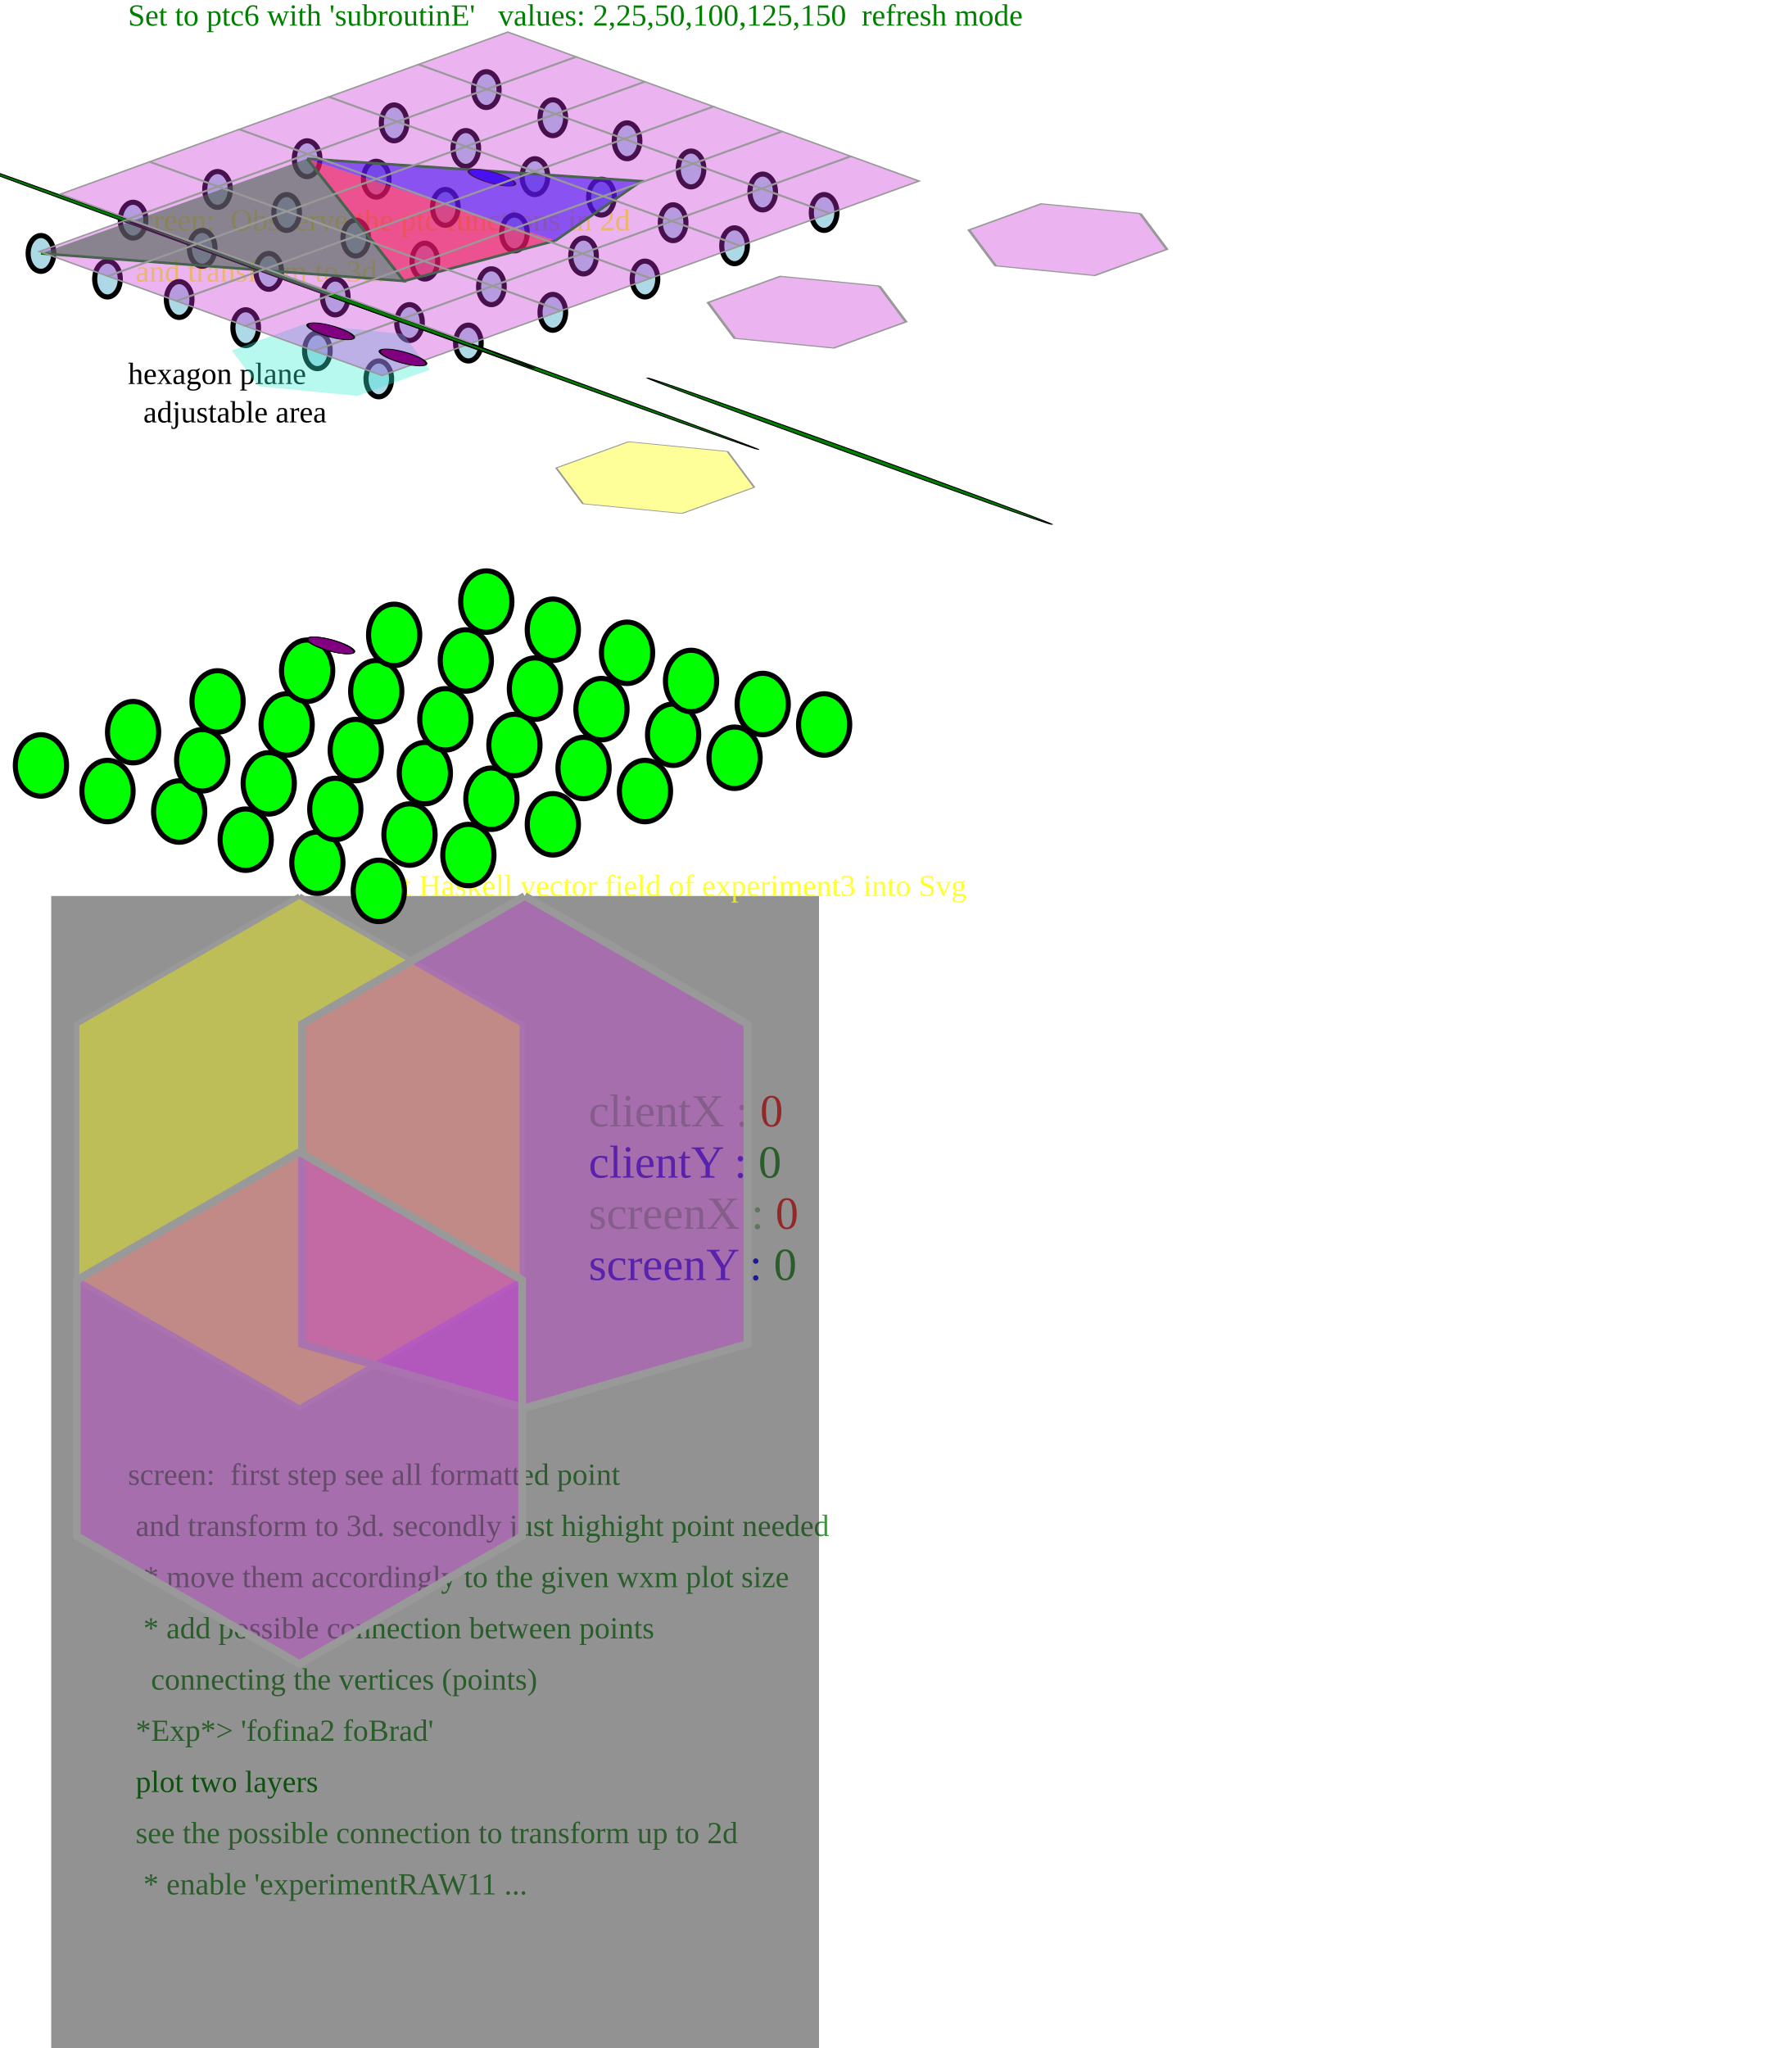
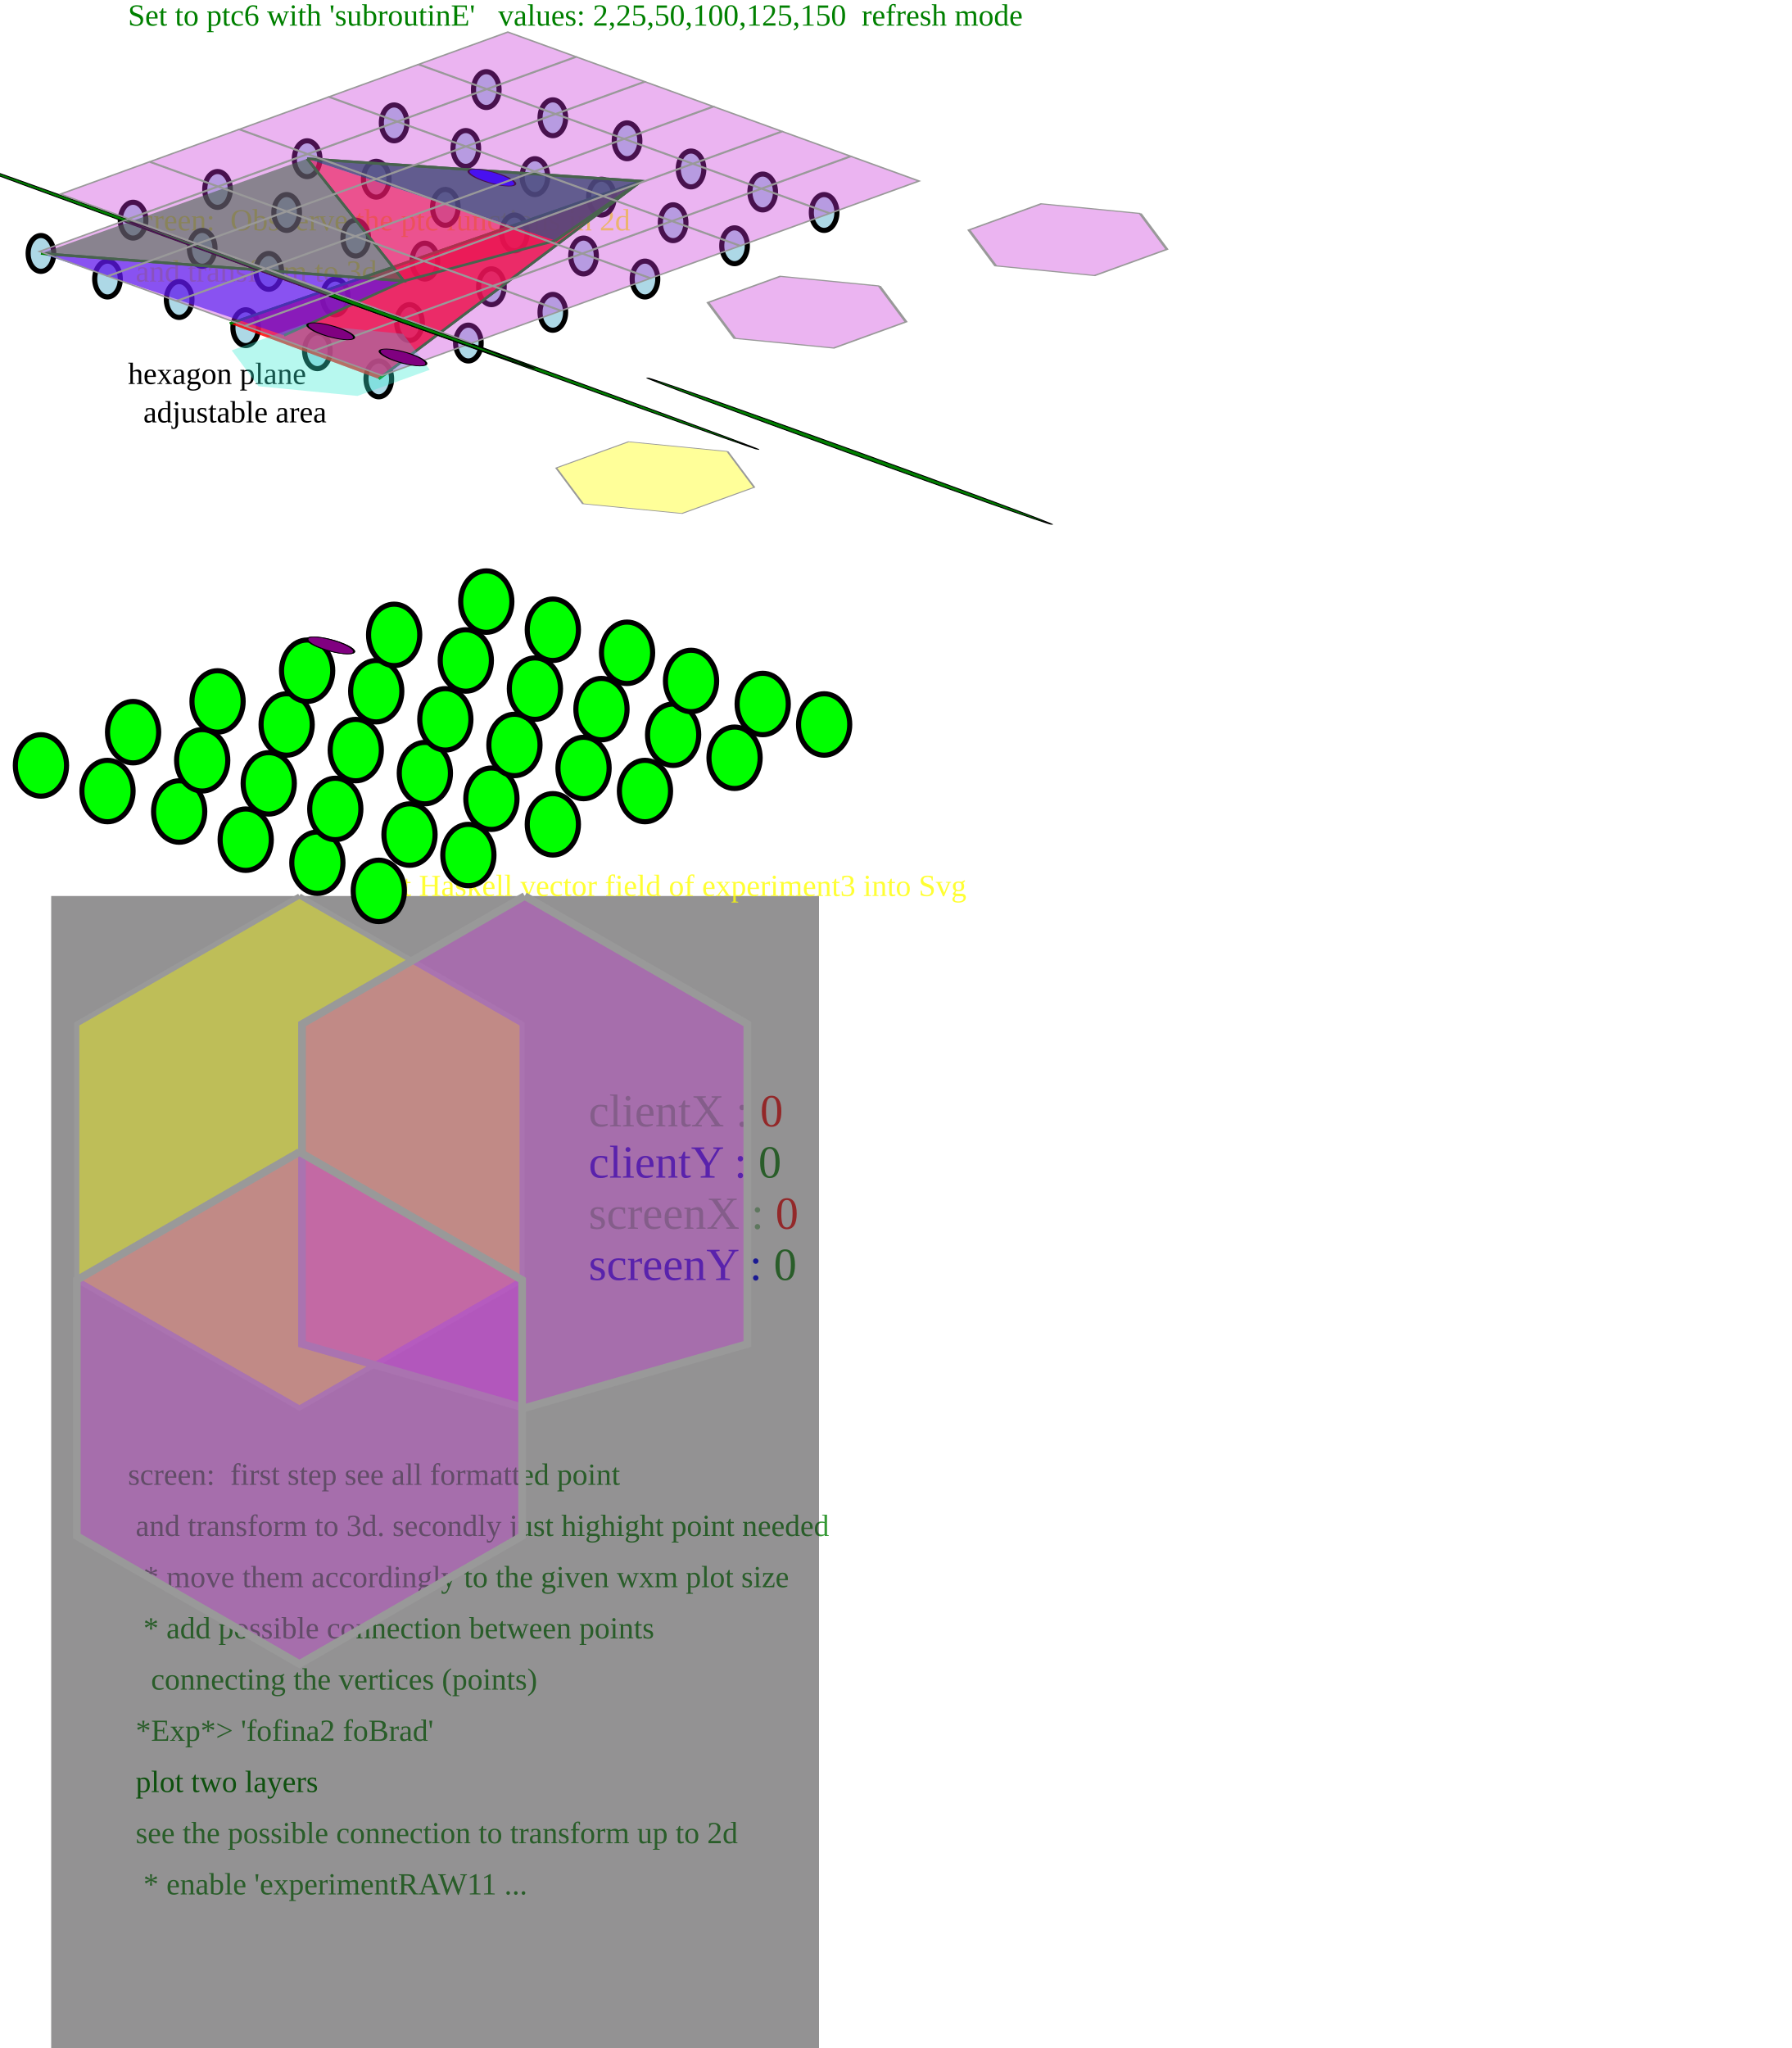
<svg xmlns="http://www.w3.org/2000/svg" id="root" xml:space="preserve" width="700" height="800">
  <g>
    <text x="50" fill="green" y="10">Set to ptc6 with 'subroutinE'
 
values: 2,25,50,100,125,150 
refresh mode</text>
  </g>
  <g>
    <text x="50" y="90" fill="yellow" fill-opacity="0.8">screen:
 Obsverve the ptc functions in 2d </text>
    <text x="50" y="110" fill="yellow" fill-opacity="0.8"> and transform to 3d. </text>
    <animate attributeType="CSS" attributeName="opacity" from="1" to="0" begin="10s" dur="0.2s" fill="freeze" />
  </g>
  <g>
	
/* text what to do */
<text x="50" y="580" fill="green" fill-opacity="0.8">screen:
 first step see all formatted point</text>
    <text x="50" y="600" fill="green" fill-opacity="0.8"> and transform to 3d.
secondly just highight point needed </text>
    <text x="50" y="620" fill="green" fill-opacity="0.8">
 * move them accordingly to the given wxm plot size</text>
    <text x="50" y="640" fill="green" fill-opacity="0.8">
 * add possible connection between points </text>
    <text x="50" y="660" fill="green" fill-opacity="0.8">   connecting the vertices (points) </text>
    <text x="50" y="680" fill="green" fill-opacity="0.8"> *Exp*&gt; 'fofina2 foBrad'</text>
    <text x="50" y="700" fill="green"> plot two layers</text>
    <text x="50" y="720" fill="green" fill-opacity="0.8"> see the possible connection to transform up to 2d</text>
    <text x="50" y="740" fill="green" fill-opacity="0.8">
 * enable 'experimentRAW11 ...</text>
    <text x="50" y="150">hexagon plane</text>
    <text x="50" y="165">  adjustable area</text>
    <text x="230" y="440" font-size="18" fill="green" fill-opacity="0.4">clientX : <tspan id="cX" fill="red" fill-opacity="0.8">0</tspan>
    </text>
    <text x="230" y="460" font-size="18" fill="blue" fill-opacity="0.9">clientY : <tspan id="cY" fill="green" fill-opacity="0.8">0</tspan>
    </text>
    <text x="230" y="480" font-size="18" fill="green" fill-opacity="0.4">screenX : <tspan id="sX" fill="red" fill-opacity="0.8">0</tspan>
    </text>
    <text x="230" y="500" font-size="18" fill="blue" fill-opacity="0.9">screenY : <tspan id="sY" fill="green" fill-opacity="0.8">0</tspan>
    </text>
    <rect id="go" x="20" y="350" width="300" height="650" style="fill:#1e1c1ecc;fill-opacity:0.6" />
  </g>
  <g>
    <text x="150" y="350" fill="yellow" fill-opacity="0.8">fit Haskell vector field of experiment3 into Svg</text>
  </g>
  <style id="style4">
        .room{
            fill:      #c830d8e7;
            fill-opacity:0.4;
            stroke:     #999;
            stroke-width:   3;
            stroke-color:   blue;
        }
        .room:hover{
            fill:       #30d8c4e7;
            fill-opacity:0.5;
        }
        .hexa{
            fill:      yellow;
            fill-opacity:0.4;
            stroke:     #999;
            stroke-width:   2;
        }
        .hexa:hover{
            fill:       green;
            fill-opacity:0.4;
        }
        .project{
            fill:       lime;
            fill-opacity:0.0;
            stroke:     #999;
            stroke-width:  0;
            
        }
        .project:hover{
            fill:       lime;
            fill-opacity:0.4;
        }
        .check{
            fill:       blue;
            fill-opacity:0.3;
            stroke:     #999;
            stroke-width:  0;
            
        }
        .check:hover{
            fill:     lime;
            fill-opacity:0.4;
        }
        .suite{
            fill:      #37ebd1e7;
            fill-opacity:0.4;
            stroke:     #999;
            stroke-width:  0;
            
        }
        .suite:hover{
            fill:     orange;
            fill-opacity:0.5;
        }

       



    </style>
  <g transform="translate(0,0)">
    <g>
      <ellipse cx="16" cy="99" rx="5" ry="7" stroke="black" stroke-width="2px" style="fill:lightblue">
</ellipse>
      <ellipse cx="42" cy="109" rx="5" ry="7" stroke="black" stroke-width="2px" style="fill:lightblue">
</ellipse>
      <ellipse cx="70" cy="117" rx="5" ry="7" stroke="black" stroke-width="2px" style="fill:lightblue">
</ellipse>
      <ellipse cx="96" cy="128" rx="5" ry="7" stroke="black" stroke-width="2px" style="fill:lightblue">
</ellipse>
      <ellipse cx="124" cy="137" rx="5" ry="7" stroke="black" stroke-width="2px" style="fill:lightblue">
</ellipse>
      <ellipse cx="148" cy="148" rx="5" ry="7" stroke="black" stroke-width="2px" style="fill:lightblue">
</ellipse>
      <ellipse cx="52" cy="86" rx="5" ry="7" stroke="black" stroke-width="2px" style="fill:lightblue">
</ellipse>
      <ellipse cx="79" cy="97" rx="5" ry="7" stroke="black" stroke-width="2px" style="fill:lightblue">
</ellipse>
      <ellipse cx="105" cy="106" rx="5" ry="7" stroke="black" stroke-width="2px" style="fill:lightblue">
</ellipse>
      <ellipse cx="131" cy="116" rx="5" ry="7" stroke="black" stroke-width="2px" style="fill:lightblue">
</ellipse>
      <ellipse cx="160" cy="126" rx="5" ry="7" stroke="black" stroke-width="2px" style="fill:lightblue">
</ellipse>
      <ellipse cx="183" cy="134" rx="5" ry="7" stroke="black" stroke-width="2px" style="fill:lightblue">
</ellipse>
      <ellipse cx="85" cy="74" rx="5" ry="7" stroke="black" stroke-width="2px" style="fill:lightblue">
</ellipse>
      <ellipse cx="112" cy="83" rx="5" ry="7" stroke="black" stroke-width="2px" style="fill:lightblue">
</ellipse>
      <ellipse cx="139" cy="93" rx="5" ry="7" stroke="black" stroke-width="2px" style="fill:lightblue">
</ellipse>
      <ellipse cx="166" cy="102" rx="5" ry="7" stroke="black" stroke-width="2px" style="fill:lightblue">
</ellipse>
      <ellipse cx="192" cy="112" rx="5" ry="7" stroke="black" stroke-width="2px" style="fill:lightblue">
</ellipse>
      <ellipse cx="216" cy="122" rx="5" ry="7" stroke="black" stroke-width="2px" style="fill:lightblue">
</ellipse>
      <ellipse cx="120" cy="62" rx="5" ry="7" stroke="black" stroke-width="2px" style="fill:lightblue">
</ellipse>
      <ellipse cx="147" cy="70" rx="5" ry="7" stroke="black" stroke-width="2px" style="fill:lightblue">
</ellipse>
      <ellipse cx="174" cy="81" rx="5" ry="7" stroke="black" stroke-width="2px" style="fill:lightblue">
</ellipse>
      <ellipse cx="201" cy="91" rx="5" ry="7" stroke="black" stroke-width="2px" style="fill:lightblue">
</ellipse>
      <ellipse cx="228" cy="100" rx="5" ry="7" stroke="black" stroke-width="2px" style="fill:lightblue">
</ellipse>
      <ellipse cx="252" cy="109" rx="5" ry="7" stroke="black" stroke-width="2px" style="fill:lightblue">
</ellipse>
      <ellipse cx="154" cy="48" rx="5" ry="7" stroke="black" stroke-width="2px" style="fill:lightblue">
</ellipse>
      <ellipse cx="182" cy="58" rx="5" ry="7" stroke="black" stroke-width="2px" style="fill:lightblue">
</ellipse>
      <ellipse cx="209" cy="69" rx="5" ry="7" stroke="black" stroke-width="2px" style="fill:lightblue">
</ellipse>
      <ellipse cx="235" cy="77" rx="5" ry="7" stroke="black" stroke-width="2px" style="fill:lightblue">
</ellipse>
      <ellipse cx="263" cy="87" rx="5" ry="7" stroke="black" stroke-width="2px" style="fill:lightblue">
</ellipse>
      <ellipse cx="287" cy="96" rx="5" ry="7" stroke="black" stroke-width="2px" style="fill:lightblue">
</ellipse>
      <ellipse cx="190" cy="35" rx="5" ry="7" stroke="black" stroke-width="2px" style="fill:lightblue">
</ellipse>
      <ellipse cx="270" cy="66" rx="5" ry="7" stroke="black" stroke-width="2px" style="fill:lightblue">
</ellipse>
      <ellipse cx="216" cy="46" rx="5" ry="7" stroke="black" stroke-width="2px" style="fill:lightblue">
</ellipse>
      <ellipse cx="245" cy="55" rx="5" ry="7" stroke="black" stroke-width="2px" style="fill:lightblue">
</ellipse>
      <ellipse cx="298" cy="75" rx="5" ry="7" stroke="black" stroke-width="2px" style="fill:lightblue">
</ellipse>
      <ellipse cx="322" cy="83" rx="5" ry="7" stroke="black" stroke-width="2px" style="fill:lightblue">
</ellipse>
    </g>
  </g>
  <g transform="translate(0,200)">
    <g>
      <ellipse cx="16" cy="99" rx="10" ry="12" stroke="black" stroke-width="2px" style="fill:lime">
</ellipse>
      <ellipse cx="42" cy="109" rx="10" ry="12" stroke="black" stroke-width="2px" style="fill:lime">
</ellipse>
      <ellipse cx="70" cy="117" rx="10" ry="12" stroke="black" stroke-width="2px" style="fill:lime">
</ellipse>
      <ellipse cx="96" cy="128" rx="10" ry="12" stroke="black" stroke-width="2px" style="fill:lime">
</ellipse>
      <ellipse cx="124" cy="137" rx="10" ry="12" stroke="black" stroke-width="2px" style="fill:lime">
</ellipse>
      <ellipse cx="148" cy="148" rx="10" ry="12" stroke="black" stroke-width="2px" style="fill:lime">
</ellipse>
      <ellipse cx="52" cy="86" rx="10" ry="12" stroke="black" stroke-width="2px" style="fill:lime">
</ellipse>
      <ellipse cx="79" cy="97" rx="10" ry="12" stroke="black" stroke-width="2px" style="fill:lime">
</ellipse>
      <ellipse cx="105" cy="106" rx="10" ry="12" stroke="black" stroke-width="2px" style="fill:lime">
</ellipse>
      <ellipse cx="131" cy="116" rx="10" ry="12" stroke="black" stroke-width="2px" style="fill:lime">
</ellipse>
      <ellipse cx="160" cy="126" rx="10" ry="12" stroke="black" stroke-width="2px" style="fill:lime">
</ellipse>
      <ellipse cx="183" cy="134" rx="10" ry="12" stroke="black" stroke-width="2px" style="fill:lime">
</ellipse>
      <ellipse cx="85" cy="74" rx="10" ry="12" stroke="black" stroke-width="2px" style="fill:lime">
</ellipse>
      <ellipse cx="112" cy="83" rx="10" ry="12" stroke="black" stroke-width="2px" style="fill:lime">
</ellipse>
      <ellipse cx="139" cy="93" rx="10" ry="12" stroke="black" stroke-width="2px" style="fill:lime">
</ellipse>
      <ellipse cx="166" cy="102" rx="10" ry="12" stroke="black" stroke-width="2px" style="fill:lime">
</ellipse>
      <ellipse cx="192" cy="112" rx="10" ry="12" stroke="black" stroke-width="2px" style="fill:lime">
</ellipse>
      <ellipse cx="216" cy="122" rx="10" ry="12" stroke="black" stroke-width="2px" style="fill:lime">
</ellipse>
      <ellipse cx="120" cy="62" rx="10" ry="12" stroke="black" stroke-width="2px" style="fill:lime">
</ellipse>
      <ellipse cx="147" cy="70" rx="10" ry="12" stroke="black" stroke-width="2px" style="fill:lime">
</ellipse>
      <ellipse cx="174" cy="81" rx="10" ry="12" stroke="black" stroke-width="2px" style="fill:lime">
</ellipse>
      <ellipse cx="201" cy="91" rx="10" ry="12" stroke="black" stroke-width="2px" style="fill:lime">
</ellipse>
      <ellipse cx="228" cy="100" rx="10" ry="12" stroke="black" stroke-width="2px" style="fill:lime">
</ellipse>
      <ellipse cx="252" cy="109" rx="10" ry="12" stroke="black" stroke-width="2px" style="fill:lime">
</ellipse>
      <ellipse cx="154" cy="48" rx="10" ry="12" stroke="black" stroke-width="2px" style="fill:lime">
</ellipse>
      <ellipse cx="182" cy="58" rx="10" ry="12" stroke="black" stroke-width="2px" style="fill:lime">
</ellipse>
      <ellipse cx="209" cy="69" rx="10" ry="12" stroke="black" stroke-width="2px" style="fill:lime">
</ellipse>
      <ellipse cx="235" cy="77" rx="10" ry="12" stroke="black" stroke-width="2px" style="fill:lime">
</ellipse>
      <ellipse cx="263" cy="87" rx="10" ry="12" stroke="black" stroke-width="2px" style="fill:lime">
</ellipse>
      <ellipse cx="287" cy="96" rx="10" ry="12" stroke="black" stroke-width="2px" style="fill:lime">
</ellipse>
      <ellipse cx="190" cy="35" rx="10" ry="12" stroke="black" stroke-width="2px" style="fill:lime">
</ellipse>
      <ellipse cx="270" cy="66" rx="10" ry="12" stroke="black" stroke-width="2px" style="fill:lime">
</ellipse>
      <ellipse cx="216" cy="46" rx="10" ry="12" stroke="black" stroke-width="2px" style="fill:lime">
</ellipse>
      <ellipse cx="245" cy="55" rx="10" ry="12" stroke="black" stroke-width="2px" style="fill:lime">
</ellipse>
      <ellipse cx="298" cy="75" rx="10" ry="12" stroke="black" stroke-width="2px" style="fill:lime">
</ellipse>
      <ellipse cx="322" cy="83" rx="10" ry="12" stroke="black" stroke-width="2px" style="fill:lime">
</ellipse>
    </g>
  </g>
+   <polyline id="hexagon" points="89.823,126.404 250.517,70.769 148.0,148.0" stroke="green" style="fill:red;fill-opacity:0.6;" />
+   <polyline id="hexagon" points="89.823,126.404 250.517,70.769 148.0,148.0" stroke="green" style="fill:red;fill-opacity:0.6;" />
+   <polyline id="hexagon" points="217.0,94.0 250.517,70.769 120.0,62.0" stroke="green" style="fill:blue;fill-opacity:0.6;" />
+   <polyline id="hexagon" points="217.0,94.0 250.517,70.769 120.0,62.0" stroke="green" style="fill:green;fill-opacity:0.6;" />
  <polyline id="hexagon" points="217.0,94.0 157.823,109.769 120.0,62.0" stroke="green" style="fill:red;fill-opacity:0.6;" />
-   <polyline id="hexagon" points="217.0,94.0 250.517,70.769 120.0,62.0" stroke="green" style="fill:blue;fill-opacity:0.6;" />
+   <polyline id="hexagon" points="16.0,99.0 157.823,109.769 111.0,131.0" stroke="green" style="fill:blue;fill-opacity:0.6;" />
  <polyline id="hexagon" points="120.0,62.0 157.823,109.769 16.0,99.0" stroke="green" style="fill:green;fill-opacity:0.6;" />
  <g transform="translate(100,30);rotate(90);">
	


</g>
  <g transform="translate(-70,150)">
    <g transform="translate(100,200)">
      <polyline id="hexagon" points="87,0 174,50 174,150 87,200 0,150 0,50 87,0" class="hexa" />
      <animateTransform attributeName="transform" attributeType="XML" type="scale" from="1" to="0.5" additive="sum" begin="0.1s" dur="0.1s" fill="freeze" />
    </g>
    <g transform="translate(188,200)">
      <polyline id="hexagon" points="87,0 174,50 174,175 87,200 0,175 0,50 87,0" class="room" />
      <animateTransform attributeName="transform" attributeType="XML" type="scale" from="1" to="0.5" additive="sum" begin="0.1s" dur="0.1s" fill="freeze" />
    </g>
  </g>
  <g transform="translate(-70,250)">
    <g transform="translate(100,200)">
      <polyline id="hexagon" points="87,0 174,50 174,150 87,200 0,150 0,50 87,0" class="room" />
      <animateTransform attributeName="transform" attributeType="XML" type="scale" from="1" to="0.5" additive="sum" begin="0.1s" dur="0.1s" fill="freeze" />
    </g>
  </g>
  <g transform="matrix(0.282383,0.1022555,-0.2823838,0.1022555,420.923,74.49549)">
    <polyline id="hexagon" points="87,0 174,50 174,150 87,200 0,150 0,50 87,0" class="room" />
/* The top three big hexagons plotted 
-----------------------------------------------------------------------------------------------*/     
    <g transform="translate(-430,370)">
      <g transform="translate(599,370)">
        <polyline id="hexagon" points="87,0 174,50 174,150 87,200 0,150 0,50 87,0" class="hexa" />
        <animateTransform attributeName="transform" attributeType="XML" type="scale" from="1" to="3.1" additive="sum" begin="0.1s" dur="0.1s" fill="freeze" />
        <animateMotion path="M 25, 25 m -19.25, 0 a 19.25,19.25 0 1,0 37.5,0 a 1.25,19.25 0 1,0 -37.5,0" begin="1s" dur="5s" repeatCount="5" />
      </g>
      <g transform="translate(150,370)">
        <polyline id="hexagon" points="87,0 174,50 174,150 87,200 0,150 0,50 87,0" class="suite" />
        <animateTransform attributeName="transform" attributeType="XML" type="scale" from="1" to="3.1" additive="sum" begin="0.1s" dur="0.1s" fill="freeze" />
      </g>
      <g transform="translate(400,370)">
        <polyline id="hexagon" points="87,0 174,50 174,150 87,200 0,150 0,50 87,0" class="project" />
        <animateTransform attributeName="transform" attributeType="XML" type="scale" from="1" to="3.1" additive="sum" begin="0.1s" dur="0.1s" fill="freeze" />
        <animate attributeType="CSS" attributeName="opacity" from="1" to="0" dur="13s" repeatCount="indefinite" />
      </g>
      <g transform="translate(388,-51)">
        <polyline id="hexagon" points="87,0 174,50 174,150 87,200 0,150 0,50 87,0" class="room" />
        <animateTransform attributeName="transform" attributeType="XML" type="scale" from="1" to="3.1" additive="sum" begin="0.1s" dur="0.1s" fill="freeze" />
      </g>
      <g transform="translate(950,720)">
        <polyline id="hexagon" points="87,0 174,50 174,150 87,200 0,150 0,50 87,0" class="project" />
        <animateTransform attributeName="transform" attributeType="XML" type="scale" from="1" to="3.1" additive="sum" begin="0.1s" dur="0.1s" fill="freeze" />
      </g>
      <g transform="translate(950,820)">
        <polyline id="hexagon" points="87,0 174,50 174,150 87,200 0,150 0,50 87,0" class="project" />
        <animateTransform attributeName="transform" attributeType="XML" type="scale" from="1" to="3.1" additive="sum" begin="0.1s" dur="0.1s" fill="freeze" />
      </g>
      <g transform="translate(850,720)">
        <polyline id="hexagon" points="87,0 174,50 174,150 87,200 0,150 0,50 87,0" class="project" />
        <animateTransform attributeName="transform" attributeType="XML" type="scale" from="1" to="3.1" additive="sum" begin="0.1s" dur="0.1s" fill="freeze" />
      </g>
    </g>
/* end of top three hexagons plotted 
------------------------------------------------------------------------------------------------------*/
/* 1-9-2020 added case for ptc5 overview
  role model on how to transform to 58 / 135 degree to ? ....
  when changing up the file dont delete this paragraph */
<g>
      <rect class="room" width="94" height="123" x="-222" y="711" />
      <rect class="room" y="711" x="-317" height="123" width="94" />
      <g transform="translate(29250,29900)">
        <polyline id="hexagon" points="87,0 174,50 174,150 87,200 0,150 0,50 87,0" class="hexa" />
      </g>
      <g transform="translate(29150,30000)">
        <polyline id="hexagon" points="87,0 174,50 174,150 87,200 0,150 0,50 87,0" class="room" />
      </g>
      <g transform="translate(37500,38530)">
        <polyline id="hexagon" points="87,0 174,50 174,150 87,200 0,150 0,50 87,0" class="hexa" />
      </g>
      <g transform="translate(37600,38530)">
        <polyline id="hexagon" points="87,0 174,50 174,150 87,200 0,150 0,50 87,0" class="room" />
      </g>
      <g transform="translate(37600,38430)">
        <polyline id="hexagon" points="87,0 174,50 174,150 87,200 0,150 0,50 87,0" class="room" />
      </g>
      <ellipse cx="-316" cy="715" rx="590" ry="4" stroke="black" stroke-width="2px" style="fill:green">
        <animateColor attributeName="fill" attributeType="CSS" from="blue" to="lime" begin="0.1s" dur="1s" repeatCount="indefinite" />
        <animateTransform attributeName="transform" attributeType="XML" type="rotate" from="0" to="45" begin="0.1s" dur="0.1s" fill="freeze" />
        <animateMotion path="M  0 0 L 860 879" begin="0.1s" dur="0.3s" fill="freeze" />
      </ellipse>
      <ellipse cx="340" cy="655" rx="280" ry="4" stroke="black" stroke-width="2px" style="fill:green">
        <animateColor attributeName="fill" attributeType="CSS" from="blue" to="lime" begin="0.1s" dur="1s" repeatCount="indefinite" />
        <animateTransform attributeName="transform" attributeType="XML" type="rotate" from="0" to="45" begin="0.1s" dur="0.1s" fill="freeze" />
        <animateMotion path="M  0 0 L 280 290" begin="0.1s" dur="0.3s" fill="freeze" />
      </ellipse>
      <ellipse cx="-430" cy="380" rx="30" ry="12" stroke="black" stroke-width="2px" style="fill:blue">
      </ellipse>
      <ellipse cx="-316" cy="715" rx="280" ry="4" stroke="black" stroke-width="2px" style="fill:green">
        <animateColor attributeName="fill" attributeType="CSS" from="blue" to="lime" begin="0.1s" dur="1s" repeatCount="indefinite" />
        <animateTransform attributeName="transform" attributeType="XML" type="rotate" from="0" to="45" begin="0.1s" dur="0.1s" fill="freeze" />
        <animateMotion path="M  0 0 L 480 290" begin="0.1s" dur="0.3s" fill="freeze" />
      </ellipse>
      <ellipse cx="-248" cy="785" rx="30" ry="12" stroke="black" stroke-width="2px" style="fill:purple">
        <animateColor attributeName="fill" attributeType="CSS" from="blue" to="lime" begin="1s" dur="6s" repeatCount="indefinite" />
      </ellipse>
      <ellipse cx="-148" cy="785" rx="30" ry="12" stroke="black" stroke-width="2px" style="fill:purple">
        <animateColor attributeName="fill" attributeType="CSS" from="blue" to="lime" begin="1s" dur="6s" repeatCount="indefinite" />
      </ellipse>
      <animateTransform attributeName="transform" attributeType="XML" type="rotate" from="1" to="45" additive="sum" begin="2s" dur="2.0s" fill="freeze" />
      <animateTransform attributeName="transform" attributeType="XML" type="rotate" from="1" to="-45" additive="sum" begin="10s" dur="2.0s" fill="freeze" />
      <animateTransform attributeName="transform" attributeType="XML" type="rotate" from="1" to="-360" additive="sum" begin="43s" dur="5.0s" fill="freeze" />
      <animateTransform attributeName="transform" attributeType="XML" type="rotate" from="1" to="360" additive="sum" begin="58s" dur="15.0s" repeatCount="1" />
    </g>
/* go automate add layer to animate 3d svg plot 
a Haskell function will write and automate the layer adding
which way does initiate the animation set on timer or just on click or hover? */
<g transform="translate(500,600)">
      <g>
        <ellipse cx="-148" cy="785" rx="30" ry="12" stroke="black" stroke-width="2px" style="fill:purple">
          <animateColor attributeName="fill" attributeType="CSS" from="blue" to="lime" begin="1s" dur="6s" repeatCount="indefinite" />
        </ellipse>
        <animateTransform attributeName="transform" attributeType="XML" type="rotate" from="1" to="360" additive="sum" begin="128s" dur="15.0s" repeatCount="2" />
        <animateMotion path="M 100, 100 m -75, 0 a 75,75 0 1,0 150,0 a 75,75 0 1,0 -150,0" begin="1s" dur="5s" repeatCount="indefinite" />
      </g>
      <g>
        <ellipse cx="-148" cy="785" rx="30" ry="12" stroke="black" stroke-width="2px" style="fill:purple">
          <animateColor attributeName="fill" attributeType="CSS" from="blue" to="lime" begin="1s" dur="6s" repeatCount="indefinite" />
        </ellipse>
        <animateTransform attributeName="transform" attributeType="XML" type="rotate" from="-360" to="-1" additive="sum" begin="128s" dur="11.0s" repeatCount="2" />
        <animateMotion path="M -400, -600 m -75, 0 a 75,75 0 1,0 150,0 a 75,75 0 1,0 -150,0" begin="1s" dur="2s" repeatCount="indefinite" />
      </g>
    </g>
    <g>
      <rect class="room" width="94" height="123" x="-412" y="711" />
      <rect class="room" y="711" x="-507" height="123" width="94" />
      <rect class="room" width="94" height="123" x="-602" y="711" />
      <rect class="room" width="94" height="123" x="-222" y="587" />
      <rect class="room" y="587" x="-317" height="123" width="94" />
      <rect class="room" width="94" height="123" x="-412" y="587" />
      <rect class="room" y="587" x="-507" height="123" width="94" />
      <rect class="room" width="94" height="123" x="-602" y="587" />
      <rect class="room" y="587" x="-697" height="123" width="94" />
      <rect class="room" width="94" height="123" x="-222" y="463" />
      <rect class="room" y="463" x="-317" height="123" width="94" />
      <rect class="room" width="94" height="123" x="-412" y="463" />
      <rect class="room" y="463" x="-507" height="123" width="94" />
      <rect class="room" width="94" height="123" x="-602" y="463" />
      <rect class="room" y="463" x="-697" height="123" width="94" />
      <rect class="room" id="rect3843" width="94" height="123" x="-222" y="339" />
      <rect class="room" y="339" x="-317" height="123" width="94" />
      <rect class="room" id="rect3847" width="94" height="123" x="-412" y="339" />
      <rect class="room" y="339" x="-507" height="123" width="94" id="rect3849" />
      <rect class="room" id="rect3851" width="94" height="123" x="-602" y="339" />
      <rect class="room" y="339" x="-697" height="123" width="94" id="rect3853" />
      <rect class="room" id="rect3855" width="94" height="123" x="-222" y="215" />
      <rect class="room" y="215" x="-317" height="123" width="94" id="rect3857" />
      <rect class="room" id="rect3859" width="94" height="123" x="-412" y="215" />
      <rect class="room" y="215" x="-507" height="123" width="94" id="rect3861" />
      <rect class="room" id="rect3863" width="94" height="123" x="-602" y="215" />
      <rect class="room" y="215" x="-697" height="123" width="94" id="rect3865" />
      <rect class="room" id="rect3867" width="94" height="123" x="-222" y="91" />
      <rect class="room" y="91" x="-317" height="123" width="94" id="rect3869" />
      <rect class="room" id="rect3871" width="94" height="123" x="-412" y="91" />
      <rect class="room" y="91" x="-507" height="123" width="94" id="rect3873" />
      <rect class="room" id="rect3875" width="94" height="123" x="-602" y="91" />
      <rect class="room" y="91" x="-697" height="123" width="94" id="rect3877" />
      <animateTransform attributeName="transform" attributeType="XML" type="rotate" from="1" to="45" additive="sum" begin="0.1" dur="0.1s" fill="freeze" />
      <animateTransform attributeName="transform" attributeType="XML" type="rotate" from="1" to="-45" additive="sum" begin="40s" dur="2.0s" fill="freeze" />
    </g>
  </g>
</svg>
